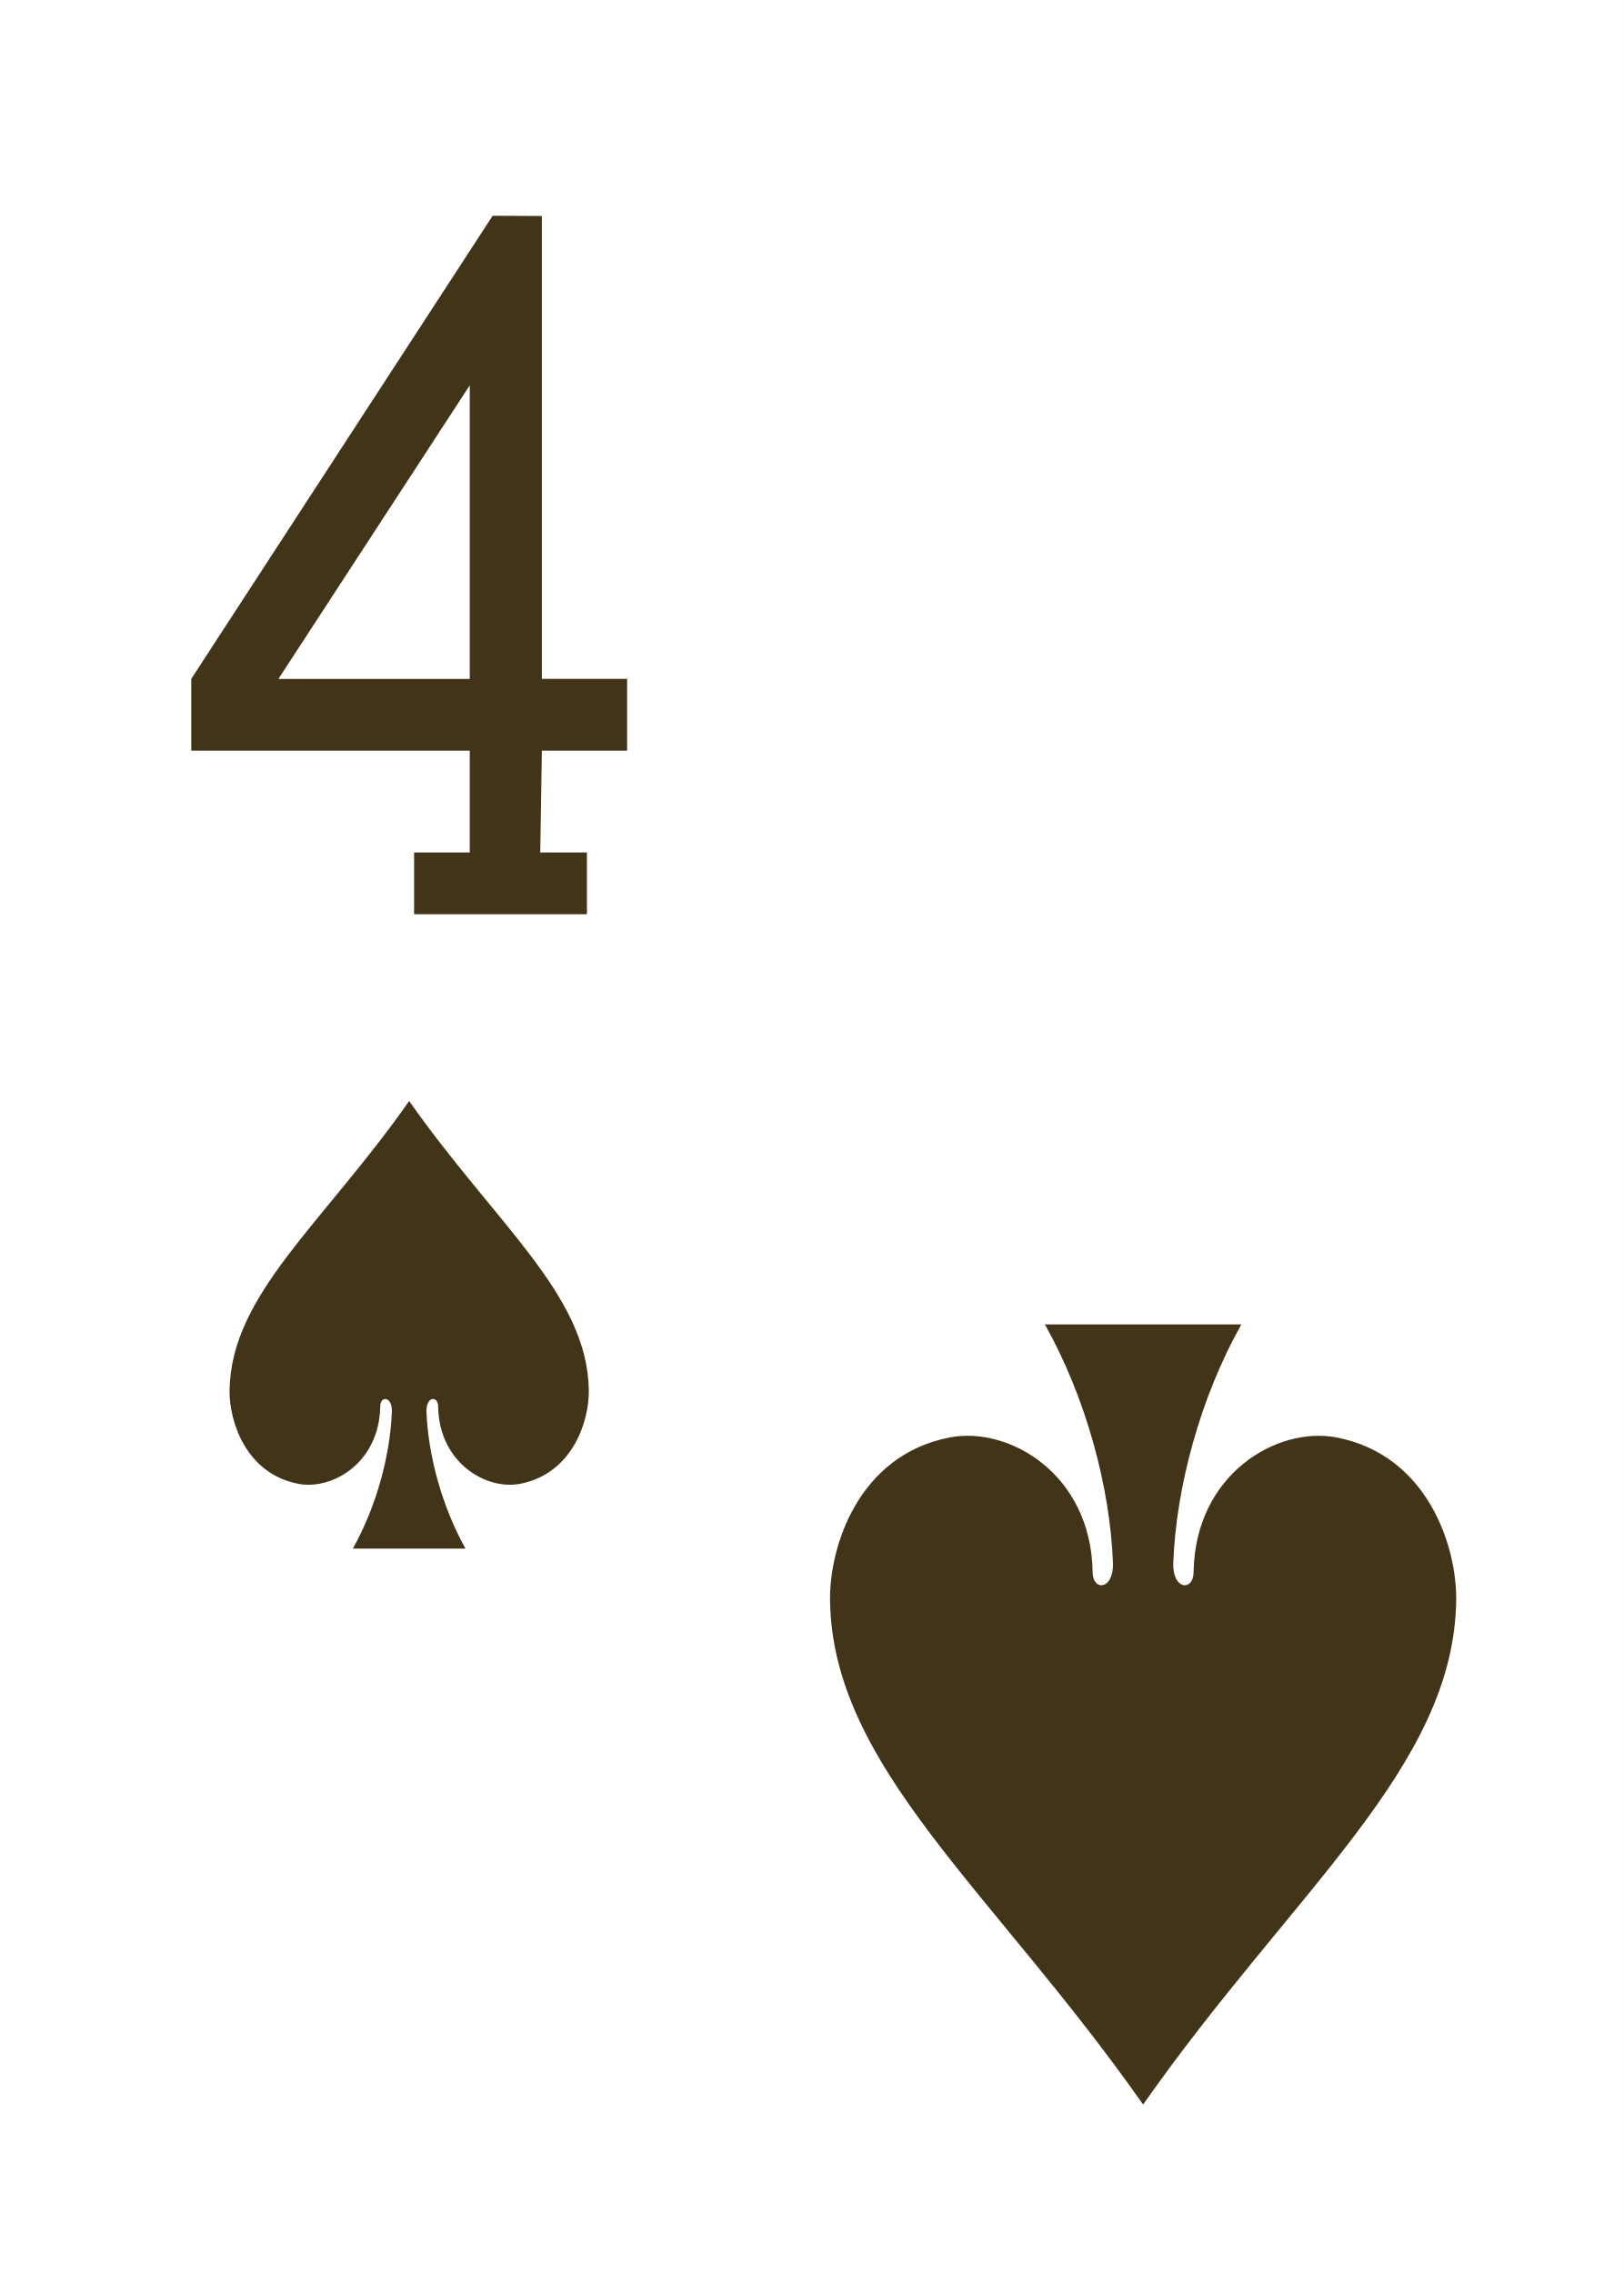
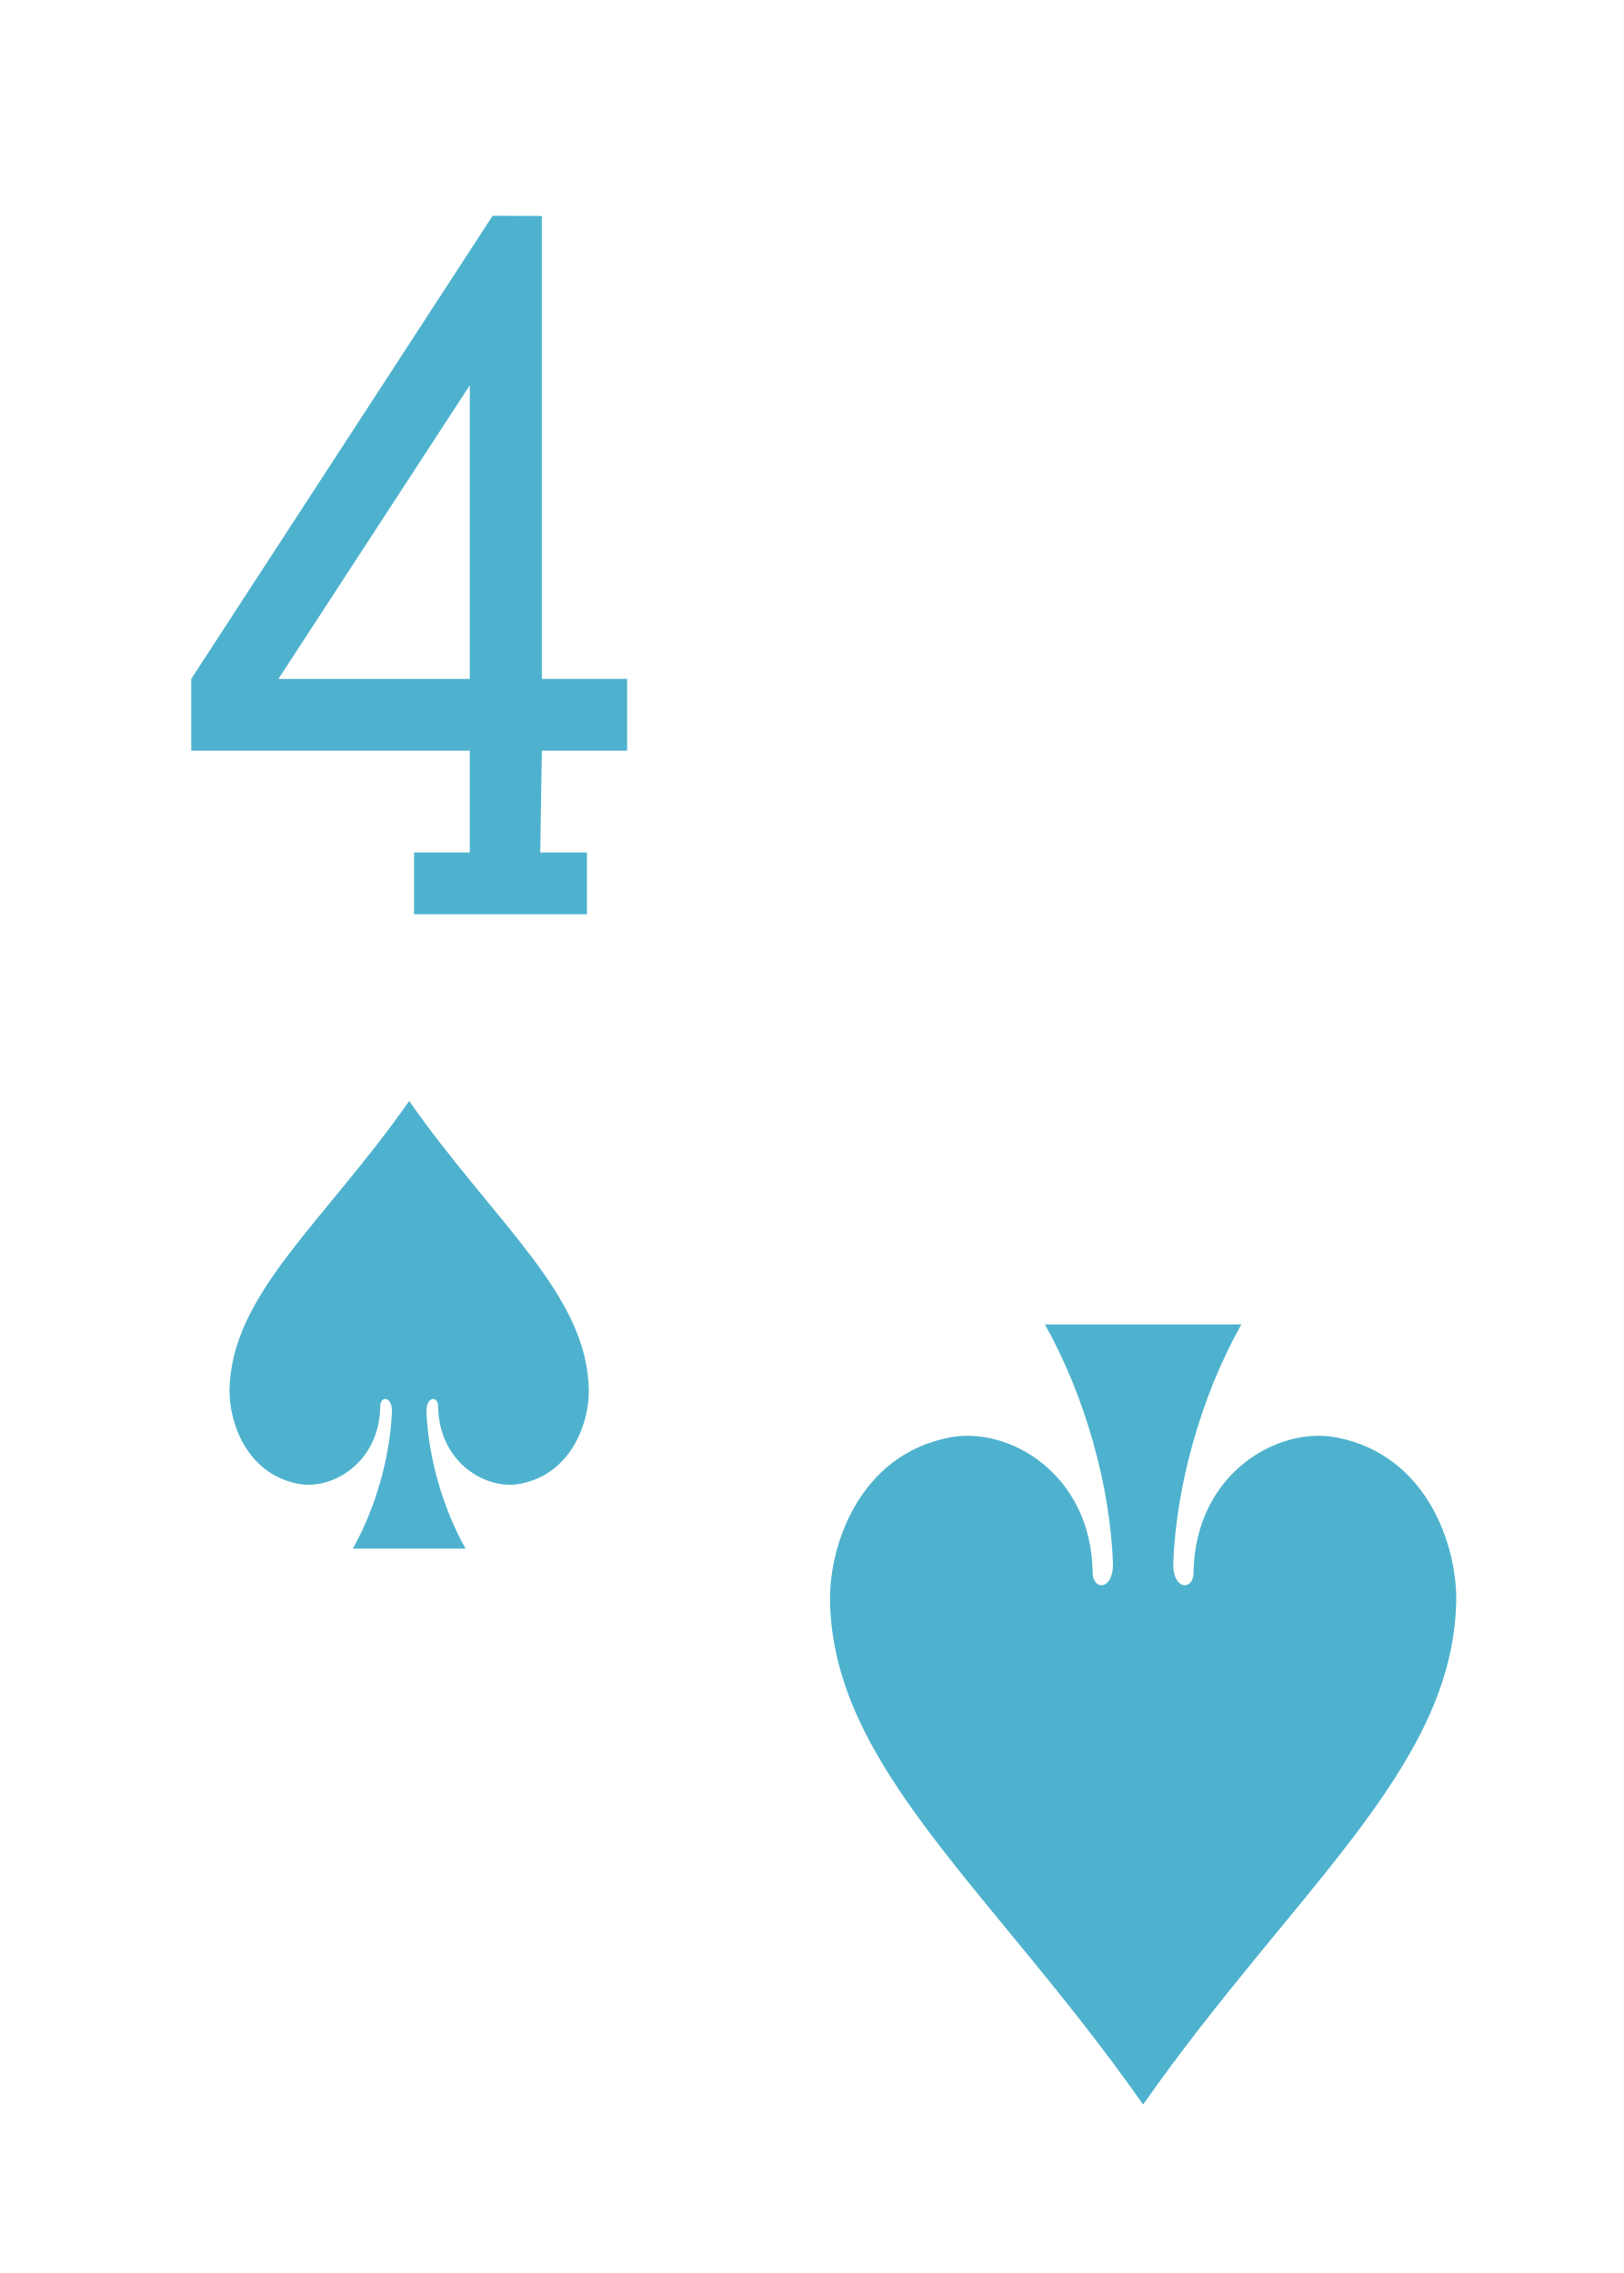
<svg xmlns="http://www.w3.org/2000/svg" width="250" height="350" viewBox="0 0 250 350" fill="none">
-   <g clip-path="url(#clip0_81_4004)">
+   <g clip-path="url(#clip0_104_5313)">
    <rect width="250" height="350" fill="white" />
-     <path d="M63.755 140.764V131.265H72.328V115.594H29.444V104.537L75.848 33.222L83.428 33.261V104.537H96.556V115.595H83.428L83.18 131.265H90.367V140.778H63.754L63.755 140.764ZM72.328 59.331L42.865 104.541H72.328V59.331Z" fill="#413419" />
-     <path d="M63 169.538C49.752 188.43 35.578 199.302 35.342 214.041C35.263 218.814 37.844 226.926 45.926 228.479C51.17 229.482 58.39 225.237 58.541 216.615C58.518 214.898 60.359 214.943 60.341 217.295C60.094 224.096 57.941 232.015 54.323 238.461C60.108 238.461 65.892 238.461 71.677 238.461C68.059 232.015 65.906 224.096 65.659 217.295C65.641 214.943 67.482 214.898 67.459 216.615C67.61 225.237 74.83 229.482 80.074 228.479C88.156 226.926 90.737 218.814 90.658 214.041C90.422 199.302 76.248 188.43 63 169.538Z" fill="#413419" />
-     <path d="M176 324.062C199.089 291.135 223.793 272.187 224.204 246.499C224.341 238.18 219.844 224.042 205.757 221.336C196.618 219.588 184.034 226.986 183.772 242.014C183.812 245.005 180.604 244.928 180.634 240.828C181.064 228.974 184.816 215.173 191.123 203.938C181.041 203.938 170.959 203.938 160.877 203.938C167.183 215.173 170.936 228.974 171.366 240.828C171.396 244.928 168.188 245.005 168.228 242.014C167.965 226.986 155.382 219.588 146.243 221.336C132.156 224.042 127.659 238.18 127.796 246.499C128.207 272.187 152.911 291.135 176 324.062Z" fill="#413419" />
+     <path d="M63.755 140.764V131.265H72.328V115.594H29.444V104.537L75.848 33.222L83.428 33.261V104.537H96.556V115.595H83.428L83.18 131.265H90.367V140.778H63.754L63.755 140.764ZM72.328 59.331L42.865 104.541H72.328V59.331Z" fill="#4EB2CE" />
+     <path d="M63 169.538C49.752 188.43 35.578 199.302 35.342 214.041C35.263 218.814 37.844 226.926 45.926 228.479C51.17 229.482 58.39 225.237 58.541 216.615C58.518 214.898 60.359 214.943 60.341 217.295C60.094 224.096 57.941 232.015 54.323 238.461C60.108 238.461 65.892 238.461 71.677 238.461C68.059 232.015 65.906 224.096 65.659 217.295C65.641 214.943 67.482 214.898 67.459 216.615C67.61 225.237 74.83 229.482 80.074 228.479C88.156 226.926 90.737 218.814 90.658 214.041C90.422 199.302 76.248 188.43 63 169.538Z" fill="#4EB2CE" />
+     <path d="M176 324.062C199.089 291.135 223.793 272.187 224.204 246.499C224.341 238.18 219.844 224.042 205.757 221.336C196.618 219.588 184.034 226.986 183.772 242.014C183.812 245.005 180.604 244.928 180.634 240.828C181.064 228.974 184.816 215.173 191.123 203.938C181.041 203.938 170.959 203.938 160.877 203.938C167.183 215.173 170.936 228.974 171.366 240.828C171.396 244.928 168.188 245.005 168.228 242.014C167.965 226.986 155.382 219.588 146.243 221.336C132.156 224.042 127.659 238.18 127.796 246.499C128.207 272.187 152.911 291.135 176 324.062Z" fill="#4EB2CE" />
  </g>
  <defs>
-     <clipPath id="clip0_81_4004">
+     <clipPath id="clip0_104_5313">
      <rect width="250" height="350" fill="white" />
    </clipPath>
  </defs>
</svg>
